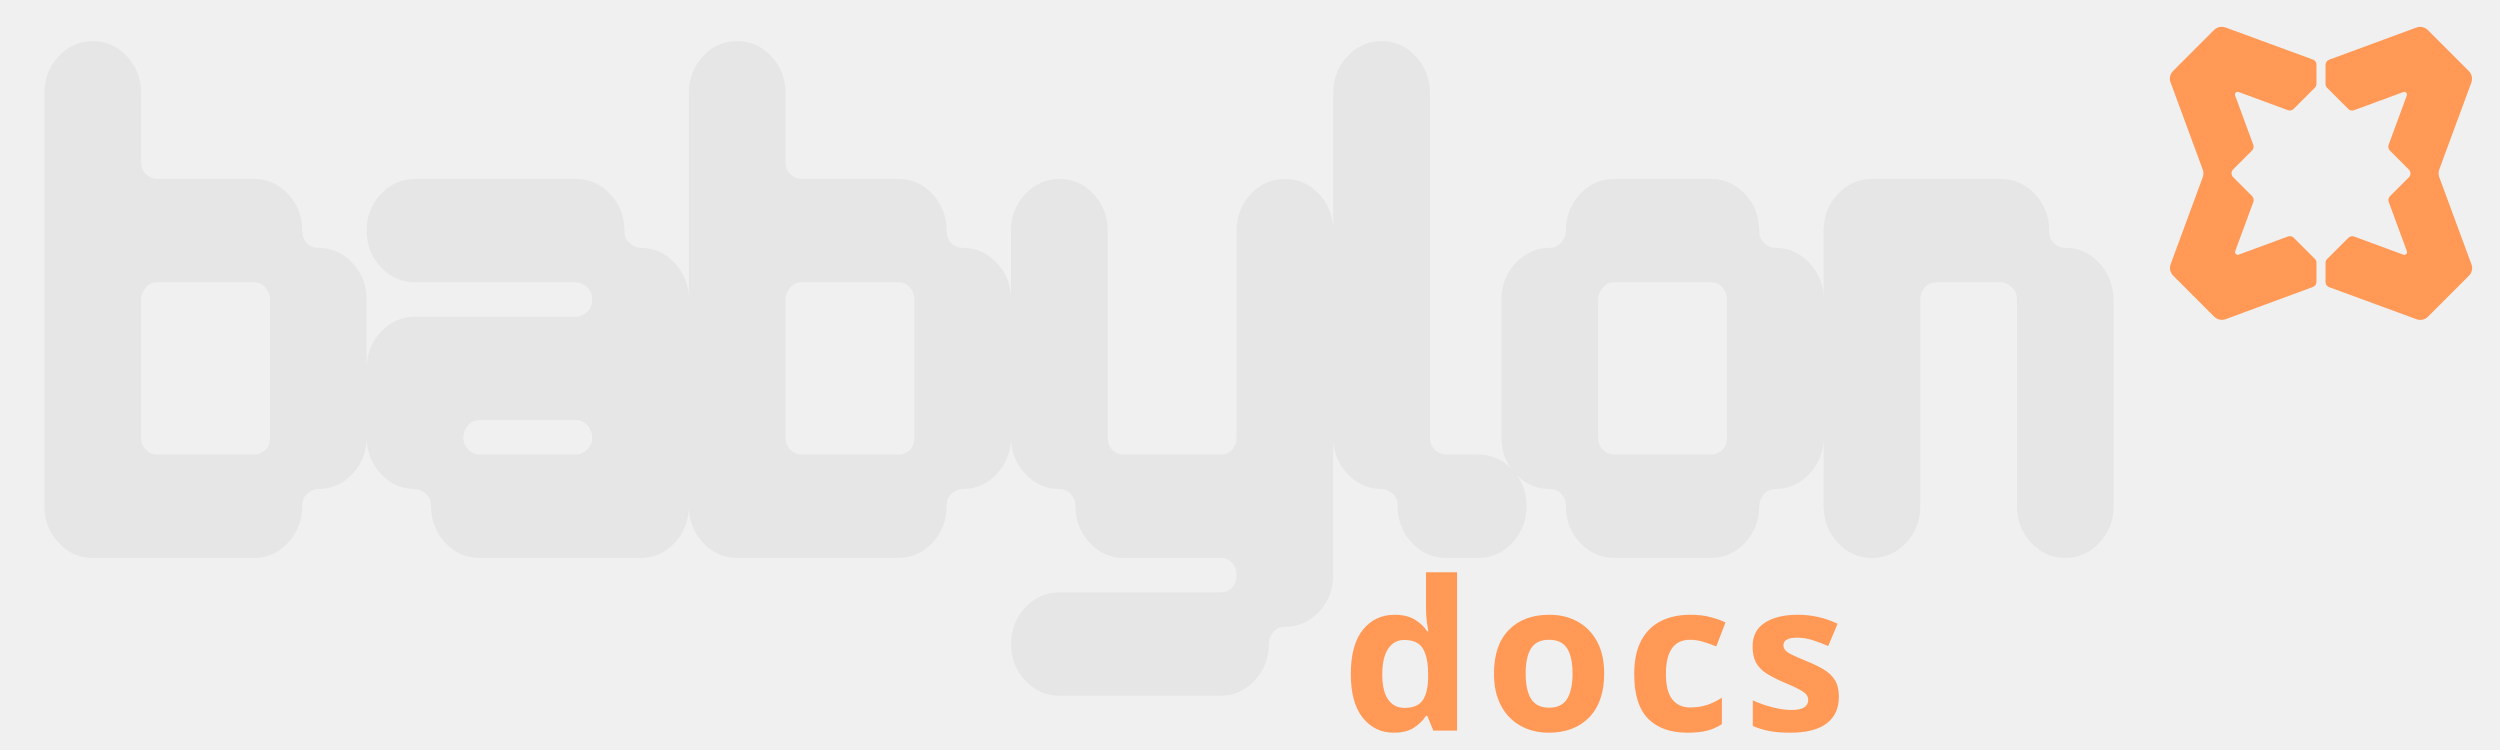
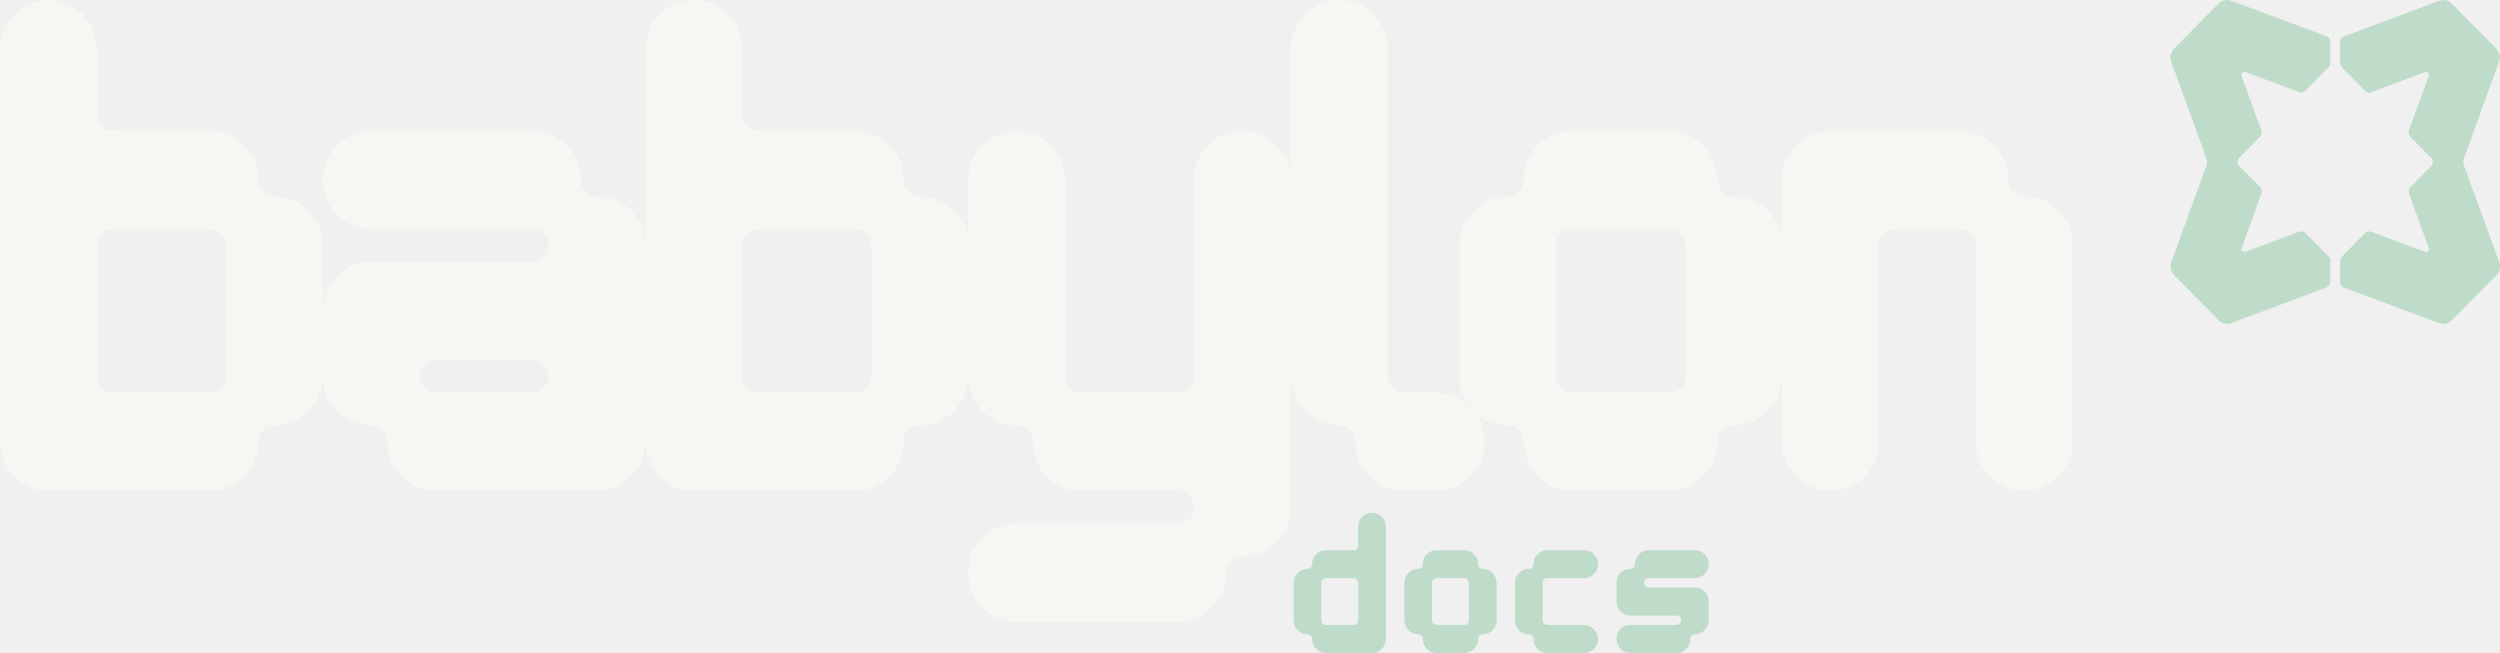
- <svg xmlns="http://www.w3.org/2000/svg" id="Layer_1" viewBox="0 0 800 240" version="1.1">
-   <defs id="defs1">
-     <style id="style1">.cls-1{fill:#ce6533;fill-rule:evenodd;}</style>
-     <clipPath clipPathUnits="userSpaceOnUse" id="clipPath1">
-       <rect style="fill:none;fill-opacity:1" id="rect2" width="134.737" height="117.895" x="671.579" y="182.105" />
-     </clipPath>
-     <clipPath clipPathUnits="userSpaceOnUse" id="clipPath3">
-       <rect style="fill:none;fill-opacity:1" id="rect4" width="633.684" height="204.211" x="25.263" y="17.895" />
+ <svg xmlns="http://www.w3.org/2000/svg" width="134" height="35" viewBox="0 0 134 35" fill="none">
+   <g clip-path="url(#clip0_8_34)">
+     <path fill-rule="evenodd" clip-rule="evenodd" d="M110.932 12.276C110.828 11.973 110.667 11.691 110.448 11.434C110.229 11.177 109.957 10.96 109.635 10.784C109.312 10.61 108.93 10.521 108.492 10.521C108.262 10.521 108.061 10.446 107.887 10.294C107.714 10.142 107.628 9.925 107.628 9.646C107.628 8.92 107.374 8.3 106.866 7.786C106.358 7.273 105.748 7.016 105.032 7.016H98.114C97.398 7.016 96.788 7.271 96.28 7.786C95.772 8.3 95.518 8.92 95.518 9.646H95.52V13.152C95.52 12.428 95.264 11.808 94.758 11.293C94.251 10.779 93.639 10.521 92.925 10.521C92.695 10.521 92.492 10.44 92.318 10.277C92.147 10.112 92.059 9.903 92.059 9.646C92.059 8.92 91.805 8.3 91.299 7.786C90.791 7.273 90.18 7.016 89.466 7.016H84.275C83.561 7.016 82.951 7.271 82.443 7.786C81.935 8.3 81.681 8.92 81.681 9.646C81.681 9.855 81.599 10.055 81.438 10.242C81.277 10.429 81.069 10.521 80.815 10.521C80.101 10.521 79.489 10.779 78.982 11.293C78.474 11.808 78.222 12.428 78.222 13.152V20.167C78.222 20.765 78.394 21.293 78.74 21.748C78.247 21.28 77.659 21.043 76.976 21.043H75.246C75.038 21.043 74.843 20.969 74.658 20.815C74.474 20.663 74.381 20.447 74.381 20.167V2.63C74.381 1.907 74.127 1.286 73.619 0.772C73.113 0.257 72.501 0 71.787 0C71.073 0 70.461 0.257 69.953 0.772C69.446 1.286 69.192 1.907 69.192 2.63V9.646C69.192 8.92 68.938 8.3 68.43 7.786C67.922 7.273 67.312 7.016 66.596 7.016C65.88 7.016 65.27 7.271 64.763 7.786C64.255 8.3 64.003 8.92 64.003 9.646V20.167C64.003 20.425 63.921 20.636 63.76 20.799C63.599 20.962 63.391 21.043 63.137 21.043H57.948C57.694 21.043 57.486 20.962 57.325 20.799C57.164 20.636 57.082 20.425 57.082 20.167V9.646C57.082 8.92 56.828 8.3 56.322 7.786C55.815 7.273 55.203 7.016 54.489 7.016C53.775 7.016 53.163 7.271 52.655 7.786C52.147 8.3 51.893 8.92 51.893 9.646V13.109C51.884 12.404 51.63 11.797 51.134 11.293C50.626 10.779 50.014 10.521 49.3 10.521C49.046 10.521 48.838 10.44 48.677 10.277C48.514 10.112 48.434 9.903 48.434 9.644C48.434 8.92 48.18 8.3 47.672 7.786C47.166 7.273 46.555 7.014 45.84 7.014H40.65C40.443 7.014 40.246 6.94 40.062 6.786C39.877 6.634 39.786 6.418 39.786 6.138V2.63C39.786 1.907 39.532 1.286 39.024 0.772C38.516 0.257 37.906 0 37.19 0C36.474 0 35.864 0.257 35.357 0.772C34.849 1.286 34.597 1.907 34.597 2.63V13.152C34.597 12.428 34.341 11.808 33.835 11.293C33.327 10.779 32.715 10.521 32.001 10.521C31.817 10.521 31.625 10.446 31.43 10.294C31.234 10.142 31.136 9.925 31.136 9.646C31.136 8.92 30.882 8.3 30.374 7.786C29.868 7.273 29.256 7.016 28.54 7.016H19.892C19.178 7.016 18.566 7.271 18.058 7.786C17.55 8.3 17.298 8.92 17.298 9.646C17.298 10.371 17.552 10.99 18.058 11.504C18.566 12.019 19.178 12.276 19.892 12.276H28.54C28.727 12.276 28.916 12.352 29.112 12.504C29.307 12.656 29.406 12.872 29.406 13.152C29.406 13.431 29.307 13.65 29.112 13.802C28.916 13.953 28.727 14.029 28.54 14.029H19.892C19.178 14.029 18.566 14.287 18.058 14.801C17.558 15.308 17.304 15.921 17.298 16.634V13.152C17.298 12.428 17.043 11.808 16.537 11.293C16.029 10.779 15.417 10.521 14.703 10.521C14.449 10.521 14.241 10.44 14.08 10.277C13.919 10.112 13.839 9.903 13.839 9.644C13.839 8.92 13.583 8.3 13.077 7.786C12.57 7.273 11.958 7.014 11.244 7.014H6.055C5.846 7.014 5.651 6.94 5.467 6.786C5.282 6.634 5.189 6.418 5.189 6.138V2.63C5.189 1.907 4.935 1.286 4.427 0.772C3.921 0.257 3.31 0 2.595 0C1.881 0 1.269 0.257 0.762 0.772C0.254 1.286 0 1.907 0 2.63V23.675C0 24.399 0.254 25.019 0.762 25.534C1.268 26.048 1.879 26.305 2.595 26.305H11.244C11.958 26.305 12.57 26.046 13.077 25.534C13.583 25.019 13.839 24.399 13.839 23.675C13.839 23.394 13.93 23.177 14.115 23.025C14.299 22.874 14.495 22.798 14.703 22.798C15.417 22.798 16.029 22.541 16.537 22.026C17.044 21.511 17.298 20.891 17.298 20.167C17.298 20.891 17.552 21.511 18.06 22.026C18.566 22.541 19.178 22.798 19.892 22.798C20.1 22.798 20.296 22.879 20.48 23.044C20.665 23.207 20.758 23.418 20.758 23.675C20.758 24.399 21.012 25.019 21.519 25.534C22.025 26.048 22.637 26.305 23.351 26.305H32.001C32.715 26.305 33.327 26.048 33.835 25.534C34.343 25.019 34.597 24.399 34.597 23.675C34.597 24.399 34.851 25.019 35.357 25.534C35.864 26.048 36.476 26.305 37.19 26.305H45.84C46.555 26.305 47.166 26.046 47.672 25.534C48.18 25.019 48.434 24.399 48.434 23.675C48.434 23.394 48.527 23.177 48.712 23.025C48.896 22.874 49.092 22.798 49.3 22.798C50.014 22.798 50.626 22.541 51.134 22.026C51.632 21.519 51.886 20.91 51.893 20.197C51.901 20.91 52.154 21.519 52.655 22.026C53.161 22.541 53.773 22.798 54.489 22.798C54.743 22.798 54.949 22.885 55.112 23.061C55.272 23.236 55.353 23.442 55.353 23.675C55.353 24.399 55.607 25.019 56.114 25.534C56.622 26.048 57.232 26.305 57.948 26.305H63.137C63.391 26.305 63.599 26.387 63.76 26.55C63.921 26.715 64.003 26.924 64.003 27.181C64.003 27.438 63.921 27.649 63.76 27.812C63.599 27.977 63.391 28.058 63.137 28.058H54.489C53.773 28.058 53.161 28.316 52.655 28.83C52.147 29.343 51.893 29.965 51.893 30.689C51.893 31.413 52.147 32.035 52.655 32.547C53.161 33.062 53.773 33.319 54.489 33.319H63.137C63.851 33.319 64.463 33.062 64.971 32.547C65.479 32.033 65.732 31.413 65.732 30.689C65.732 30.456 65.813 30.25 65.974 30.076C66.134 29.9 66.343 29.811 66.596 29.811C67.311 29.811 67.922 29.554 68.43 29.041C68.938 28.527 69.192 27.907 69.192 27.181V20.167C69.192 20.891 69.446 21.511 69.953 22.026C70.459 22.541 71.071 22.798 71.787 22.798C71.993 22.798 72.189 22.874 72.375 23.025C72.558 23.177 72.651 23.394 72.651 23.675C72.651 24.399 72.905 25.019 73.413 25.534C73.919 26.048 74.531 26.305 75.246 26.305H76.976C77.69 26.305 78.302 26.046 78.808 25.534C79.316 25.019 79.57 24.399 79.57 23.675C79.57 23.075 79.396 22.548 79.049 22.093C79.542 22.563 80.132 22.798 80.815 22.798C81.069 22.798 81.277 22.879 81.438 23.044C81.599 23.207 81.681 23.418 81.681 23.675C81.681 24.399 81.935 25.019 82.443 25.534C82.949 26.048 83.561 26.305 84.275 26.305H89.466C90.18 26.305 90.791 26.046 91.299 25.534C91.805 25.019 92.059 24.399 92.059 23.675C92.059 23.488 92.134 23.294 92.285 23.096C92.433 22.898 92.647 22.798 92.925 22.798C93.639 22.798 94.251 22.541 94.758 22.026C95.266 21.511 95.52 20.891 95.52 20.167V23.675C95.52 24.399 95.772 25.019 96.28 25.534C96.788 26.048 97.4 26.305 98.114 26.305C98.828 26.305 99.44 26.046 99.948 25.534C100.455 25.019 100.709 24.399 100.709 23.675V13.152C100.709 12.919 100.79 12.713 100.95 12.539C101.113 12.363 101.319 12.276 101.573 12.276H105.032C105.241 12.276 105.436 12.358 105.62 12.521C105.805 12.685 105.898 12.895 105.898 13.152V23.675C105.898 24.399 106.152 25.019 106.66 25.534C107.166 26.048 107.778 26.305 108.492 26.305C109.206 26.305 109.82 26.046 110.325 25.534C110.833 25.019 111.087 24.399 111.087 23.675V13.152C111.087 12.872 111.036 12.58 110.932 12.276ZM12.108 20.167C12.108 20.471 12.016 20.693 11.832 20.834C11.647 20.974 11.452 21.043 11.244 21.043H6.055C5.823 21.043 5.622 20.962 5.448 20.799C5.277 20.636 5.189 20.425 5.189 20.167V13.152C5.189 12.943 5.269 12.743 5.432 12.556C5.593 12.369 5.801 12.276 6.055 12.276H11.244C11.498 12.276 11.704 12.363 11.867 12.539C12.027 12.713 12.108 12.919 12.108 13.152V20.167ZM29.13 20.799C28.944 20.962 28.748 21.043 28.54 21.043H23.351C23.145 21.043 22.948 20.962 22.763 20.799C22.579 20.636 22.487 20.425 22.487 20.167C22.487 19.956 22.568 19.758 22.729 19.571C22.891 19.384 23.097 19.29 23.351 19.29H28.54C28.794 19.29 29.002 19.384 29.163 19.571C29.326 19.758 29.406 19.956 29.406 20.167C29.406 20.425 29.313 20.636 29.13 20.799ZM46.704 20.167C46.704 20.471 46.611 20.693 46.429 20.834C46.242 20.974 46.047 21.043 45.84 21.043H40.651C40.419 21.043 40.219 20.962 40.045 20.799C39.872 20.636 39.786 20.425 39.786 20.167V13.152C39.786 12.943 39.866 12.743 40.027 12.556C40.189 12.369 40.396 12.276 40.65 12.276H45.84C46.093 12.276 46.301 12.363 46.463 12.539C46.624 12.713 46.704 12.919 46.704 13.152V20.167ZM90.329 20.167C90.329 20.471 90.236 20.693 90.054 20.834C89.867 20.974 89.672 21.043 89.466 21.043H84.276C84.044 21.043 83.844 20.962 83.67 20.799C83.497 20.636 83.411 20.425 83.411 20.167V13.152C83.411 12.943 83.491 12.745 83.654 12.556C83.814 12.369 84.021 12.276 84.275 12.276H89.466C89.718 12.276 89.926 12.363 90.088 12.539C90.249 12.713 90.329 12.919 90.329 13.152V20.167Z" fill="#F5F7F2" />
+     <path d="M69.34 31.242C69.34 31.035 69.413 30.857 69.557 30.711C69.701 30.565 69.877 30.491 70.081 30.491C70.154 30.491 70.213 30.467 70.258 30.421C70.304 30.374 70.328 30.313 70.328 30.241C70.328 30.034 70.401 29.858 70.545 29.71C70.689 29.563 70.865 29.489 71.069 29.489H72.552C72.625 29.489 72.684 29.465 72.73 29.419C72.775 29.373 72.799 29.312 72.799 29.239V28.238C72.799 28.031 72.872 27.853 73.016 27.707C73.16 27.561 73.336 27.486 73.54 27.486C73.745 27.486 73.92 27.561 74.065 27.707C74.209 27.853 74.282 28.031 74.282 28.238V34.25C74.282 34.458 74.209 34.635 74.065 34.782C73.92 34.928 73.745 35.002 73.54 35.002H71.069C70.865 35.002 70.689 34.928 70.545 34.782C70.401 34.635 70.328 34.458 70.328 34.25C70.328 34.171 70.302 34.108 70.249 34.065C70.196 34.023 70.14 34 70.081 34C69.877 34 69.701 33.926 69.557 33.78C69.413 33.634 69.34 33.456 69.34 33.249V31.244V31.242ZM72.552 33.497C72.618 33.497 72.677 33.473 72.726 33.427C72.775 33.38 72.801 33.319 72.801 33.247V31.242C72.801 31.181 72.777 31.126 72.731 31.072C72.686 31.018 72.625 30.992 72.554 30.992H71.071C70.998 30.992 70.94 31.017 70.894 31.068C70.848 31.118 70.825 31.177 70.825 31.244V33.249C70.825 33.336 70.85 33.399 70.903 33.44C70.956 33.48 71.013 33.501 71.071 33.501H72.554L72.552 33.497Z" fill="#BEDCC9" />
+     <path d="M75.272 31.242C75.272 31.035 75.345 30.857 75.489 30.711C75.634 30.565 75.809 30.491 76.013 30.491C76.087 30.491 76.145 30.465 76.191 30.411C76.236 30.358 76.26 30.3 76.26 30.241C76.26 30.034 76.333 29.858 76.477 29.71C76.622 29.563 76.797 29.489 77.002 29.489H78.485C78.689 29.489 78.863 29.563 79.009 29.71C79.153 29.856 79.226 30.034 79.226 30.241C79.226 30.315 79.252 30.374 79.301 30.421C79.35 30.467 79.409 30.491 79.475 30.491C79.679 30.491 79.855 30.565 79.999 30.711C80.143 30.857 80.216 31.035 80.216 31.242V33.247C80.216 33.454 80.143 33.632 79.999 33.778C79.855 33.925 79.679 33.999 79.475 33.999C79.396 33.999 79.334 34.026 79.292 34.084C79.248 34.141 79.228 34.195 79.228 34.248C79.228 34.456 79.155 34.633 79.011 34.78C78.866 34.926 78.691 35 78.487 35H77.004C76.799 35 76.624 34.926 76.479 34.78C76.335 34.633 76.262 34.456 76.262 34.248C76.262 34.174 76.238 34.115 76.192 34.069C76.147 34.023 76.087 33.999 76.015 33.999C75.811 33.999 75.635 33.925 75.491 33.778C75.347 33.632 75.274 33.454 75.274 33.247V31.242H75.272ZM78.485 33.497C78.543 33.497 78.6 33.477 78.653 33.436C78.706 33.395 78.731 33.332 78.731 33.245V31.241C78.731 31.174 78.707 31.115 78.662 31.065C78.616 31.015 78.556 30.989 78.485 30.989H77.002C76.929 30.989 76.87 31.015 76.825 31.068C76.779 31.122 76.755 31.179 76.755 31.239V33.243C76.755 33.317 76.781 33.377 76.83 33.423C76.879 33.469 76.938 33.493 77.004 33.493H78.487L78.485 33.497Z" fill="#BEDCC9" />
+     <path d="M81.204 31.242C81.204 31.035 81.277 30.857 81.422 30.711C81.566 30.565 81.741 30.491 81.946 30.491C82.019 30.491 82.077 30.467 82.123 30.421C82.169 30.374 82.192 30.313 82.192 30.241C82.192 30.034 82.266 29.858 82.41 29.71C82.554 29.563 82.729 29.489 82.934 29.489H84.912C85.117 29.489 85.292 29.563 85.436 29.71C85.581 29.856 85.654 30.034 85.654 30.241C85.654 30.448 85.581 30.626 85.436 30.772C85.292 30.918 85.117 30.992 84.912 30.992H82.934C82.861 30.992 82.802 31.017 82.757 31.068C82.711 31.118 82.687 31.177 82.687 31.244V33.249C82.687 33.328 82.715 33.391 82.771 33.434C82.828 33.478 82.881 33.499 82.934 33.499H84.912C85.117 33.499 85.292 33.573 85.436 33.719C85.581 33.865 85.654 34.043 85.654 34.25C85.654 34.458 85.581 34.635 85.436 34.782C85.292 34.928 85.117 35.002 84.912 35.002H82.934C82.729 35.002 82.554 34.928 82.41 34.782C82.266 34.635 82.192 34.458 82.192 34.25C82.192 34.171 82.167 34.108 82.114 34.065C82.061 34.023 82.004 34 81.946 34C81.741 34 81.566 33.926 81.422 33.78C81.277 33.634 81.204 33.456 81.204 33.249V31.244V31.242Z" fill="#BEDCC9" />
+     <path d="M89.856 33.497C89.929 33.497 89.988 33.473 90.034 33.427C90.079 33.38 90.103 33.319 90.103 33.247C90.103 33.18 90.079 33.121 90.034 33.071C89.988 33.021 89.927 32.995 89.856 32.995H87.385C87.18 32.995 87.005 32.921 86.861 32.775C86.717 32.629 86.644 32.451 86.644 32.244V31.242C86.644 31.035 86.717 30.857 86.861 30.711C87.005 30.565 87.18 30.491 87.385 30.491C87.458 30.491 87.517 30.467 87.562 30.415C87.608 30.365 87.632 30.306 87.632 30.239C87.632 30.032 87.705 29.856 87.849 29.708C87.993 29.562 88.169 29.488 88.373 29.488H90.844C91.049 29.488 91.224 29.562 91.369 29.708C91.513 29.854 91.586 30.032 91.586 30.239C91.586 30.446 91.513 30.624 91.369 30.77C91.224 30.916 91.049 30.991 90.844 30.991H88.373C88.3 30.991 88.242 31.015 88.196 31.061C88.15 31.107 88.127 31.168 88.127 31.241C88.127 31.313 88.15 31.374 88.196 31.42C88.242 31.466 88.302 31.49 88.373 31.49H90.844C91.049 31.49 91.224 31.564 91.369 31.711C91.513 31.857 91.586 32.035 91.586 32.242V33.243C91.586 33.451 91.513 33.628 91.369 33.775C91.224 33.921 91.049 33.995 90.844 33.995C90.771 33.995 90.713 34.019 90.667 34.071C90.622 34.121 90.598 34.18 90.598 34.247C90.598 34.454 90.525 34.632 90.38 34.778C90.236 34.924 90.061 34.998 89.856 34.998H87.385C87.18 34.998 87.005 34.924 86.861 34.778C86.717 34.632 86.644 34.454 86.644 34.247C86.644 34.039 86.717 33.862 86.861 33.715C87.005 33.569 87.18 33.495 87.385 33.495H89.856V33.497Z" fill="#BEDCC9" />
+     <path fill-rule="evenodd" clip-rule="evenodd" d="M116.373 3.297C116.287 3.06 116.344 2.795 116.521 2.616L118.915 0.189C119.091 0.011 119.354 -0.048 119.587 0.039L124.694 1.94C124.82 1.986 124.902 2.108 124.902 2.243V3.376C124.902 3.461 124.87 3.545 124.809 3.604L123.567 4.863C123.48 4.952 123.348 4.981 123.231 4.937L121.86 4.424L120.353 3.861C120.225 3.813 120.101 3.939 120.148 4.069L121.209 6.986C121.253 7.104 121.224 7.238 121.136 7.327L120.031 8.446C119.907 8.572 119.907 8.778 120.031 8.904L121.142 10.029C121.229 10.118 121.259 10.251 121.215 10.37L120.154 13.287C120.106 13.416 120.23 13.542 120.358 13.494L123.237 12.419C123.354 12.374 123.485 12.404 123.573 12.493L124.809 13.746C124.87 13.807 124.902 13.889 124.902 13.974V15.107C124.902 15.242 124.82 15.362 124.694 15.41L119.595 17.317C119.361 17.404 119.1 17.346 118.923 17.167L116.528 14.74C116.353 14.562 116.294 14.296 116.38 14.059L118.256 8.907C118.309 8.763 118.309 8.604 118.256 8.459L116.375 3.291L116.373 3.297Z" fill="#BEDCC9" />
+     <path fill-rule="evenodd" clip-rule="evenodd" d="M133.96 14.064C134.046 14.301 133.989 14.566 133.812 14.746L131.417 17.172C131.242 17.35 130.979 17.409 130.745 17.322L125.638 15.421C125.512 15.375 125.43 15.253 125.43 15.118V13.985C125.43 13.9 125.463 13.816 125.523 13.757L126.765 12.498C126.853 12.41 126.984 12.38 127.101 12.424L128.473 12.937L129.98 13.5C130.108 13.548 130.232 13.422 130.184 13.293L129.123 10.375C129.079 10.257 129.109 10.123 129.196 10.035L130.301 8.915C130.426 8.789 130.426 8.583 130.301 8.458L129.191 7.332C129.103 7.243 129.074 7.11 129.118 6.991L130.179 4.074C130.226 3.945 130.102 3.819 129.974 3.867L127.096 4.942C126.979 4.987 126.848 4.957 126.76 4.868L125.523 3.615C125.463 3.554 125.43 3.473 125.43 3.387V2.255C125.43 2.119 125.514 1.999 125.638 1.951L130.742 0.041C130.975 -0.046 131.236 0.011 131.414 0.191L133.808 2.617C133.983 2.795 134.042 3.062 133.956 3.299L132.08 8.45C132.027 8.595 132.027 8.754 132.08 8.898L133.962 14.066L133.96 14.064Z" fill="#BEDCC9" />
+   </g>
+   <defs>
+     <clipPath id="clip0_8_34">
+       <rect width="134" height="35" fill="white" />
    </clipPath>
  </defs>
-   <path class="cls-1" d="m 648.951,94.215 c -0.57,-1.64 -1.45,-3.16 -2.65,-4.55 -1.2,-1.39 -2.69,-2.56 -4.45,-3.51 -1.77,-0.94 -3.86,-1.42 -6.26,-1.42 -1.26,0 -2.36,-0.41 -3.31,-1.23 -0.95,-0.82 -1.42,-1.99 -1.42,-3.5 0,-3.92 -1.39,-7.27 -4.17,-10.05 -2.78,-2.77 -6.12,-4.16 -10.04,-4.16 h -37.88 c -3.92,0 -7.26,1.38 -10.04,4.16 -2.78,2.78 -4.17,6.13 -4.17,10.05 h 0.01 v 18.94 c 0,-3.91 -1.4,-7.26 -4.17,-10.04 -2.78,-2.78 -6.13,-4.17 -10.04,-4.17 -1.26,0 -2.37,-0.44 -3.32,-1.32 -0.94,-0.89 -1.42,-2.02 -1.42,-3.41 0,-3.92 -1.39,-7.27 -4.16,-10.05 -2.78,-2.77 -6.13,-4.16 -10.04,-4.16 h -28.42 c -3.91,0 -7.25,1.38 -10.03,4.16 -2.78,2.78 -4.17,6.13 -4.17,10.05 0,1.13 -0.45,2.21 -1.33,3.22 -0.88,1.01 -2.02,1.51 -3.41,1.51 -3.91,0 -7.26,1.39 -10.04,4.17 -2.78,2.78 -4.16,6.13 -4.16,10.04 v 37.9 c 0,3.23 0.94,6.08 2.84,8.54 -2.7,-2.53 -5.92,-3.81 -9.66,-3.81 h -9.47 c -1.14,0 -2.21,-0.4 -3.22,-1.23 -1.01,-0.82 -1.52,-1.99 -1.52,-3.5 V 42.105 c 0,-3.91 -1.39,-7.26 -4.17,-10.04 -2.77,-2.78 -6.12,-4.17 -10.03,-4.17 -3.91,0 -7.26,1.39 -10.04,4.17 -2.78,2.78 -4.17,6.13 -4.17,10.04 v 37.9 c 0,-3.92 -1.39,-7.27 -4.17,-10.05 -2.78,-2.77 -6.12,-4.16 -10.04,-4.16 -3.92,0 -7.26,1.38 -10.04,4.16 -2.78,2.78 -4.16,6.13 -4.16,10.05 v 56.84 c 0,1.39 -0.45,2.53 -1.33,3.41 -0.88,0.88 -2.02,1.32 -3.41,1.32 h -28.41 c -1.39,0 -2.53,-0.44 -3.41,-1.32 -0.88,-0.88 -1.33,-2.02 -1.33,-3.41 V 80.005 c 0,-3.92 -1.39,-7.27 -4.16,-10.05 -2.78,-2.77 -6.13,-4.16 -10.04,-4.16 -3.91,0 -7.26,1.38 -10.04,4.16 -2.78,2.78 -4.17,6.13 -4.17,10.05 v 18.71 c -0.05,-3.81 -1.44,-7.09 -4.16,-9.81 -2.78,-2.78 -6.13,-4.17 -10.04,-4.17 -1.39,0 -2.53,-0.44 -3.41,-1.32 -0.89,-0.89 -1.33,-2.02 -1.33,-3.42 0,-3.91 -1.39,-7.26 -4.17,-10.04 -2.77,-2.77 -6.12,-4.17 -10.03,-4.17 h -28.42 c -1.13,0 -2.21,-0.4 -3.22,-1.23 -1.01,-0.82 -1.51,-1.99 -1.51,-3.5 v -18.95 c 0,-3.91 -1.39,-7.26 -4.17,-10.04 -2.78,-2.78 -6.12,-4.17 -10.04,-4.17 -3.92,0 -7.26,1.39 -10.04,4.17 -2.78,2.78 -4.16,6.13 -4.16,10.04 v 56.84 c 0,-3.91 -1.4,-7.26 -4.17,-10.04 -2.78,-2.78 -6.13,-4.17 -10.04,-4.17 -1.01,0 -2.06,-0.41 -3.13,-1.23 -1.07,-0.82 -1.61,-1.99 -1.61,-3.5 0,-3.92 -1.39,-7.27 -4.17,-10.05 -2.77,-2.77 -6.12,-4.16 -10.04,-4.16 h -47.35 c -3.91,0 -7.26,1.38 -10.04,4.16 -2.78,2.78 -4.16,6.13 -4.16,10.05 0,3.92 1.39,7.26 4.16,10.04 2.78,2.78 6.13,4.17 10.04,4.17 h 47.35 c 1.02,0 2.06,0.41 3.13,1.23 1.07,0.82 1.61,1.99 1.61,3.5 0,1.51 -0.54,2.69 -1.61,3.51 -1.07,0.82 -2.11,1.23 -3.13,1.23 h -47.35 c -3.91,0 -7.26,1.39 -10.04,4.17 -2.74,2.74 -4.13,6.05 -4.16,9.9 V 98.945 c 0,-3.91 -1.4,-7.26 -4.17,-10.04 -2.78,-2.78 -6.13,-4.17 -10.04,-4.17 -1.39,0 -2.53,-0.44 -3.41,-1.32 -0.88,-0.89 -1.32,-2.02 -1.32,-3.42 0,-3.91 -1.4,-7.26 -4.17,-10.04 -2.78,-2.77 -6.13,-4.17 -10.04,-4.17 H 74.741 c -1.14,0 -2.21,-0.4 -3.22,-1.23 -1.01,-0.82 -1.52,-1.99 -1.52,-3.5 v -18.95 c 0,-3.91 -1.39,-7.26 -4.17,-10.04 -2.77,-2.78 -6.12,-4.17 -10.03,-4.17 -3.91,0 -7.26,1.39 -10.04,4.17 -2.78,2.78 -4.17,6.13 -4.17,10.04 V 155.795 c 0,3.91 1.39,7.26 4.17,10.04 2.77,2.78 6.12,4.17 10.04,4.17 h 47.35 c 3.91,0 7.26,-1.4 10.04,-4.17 2.77,-2.78 4.17,-6.13 4.17,-10.04 0,-1.52 0.5,-2.69 1.51,-3.51 1.01,-0.82 2.08,-1.23 3.22,-1.23 3.91,0 7.26,-1.39 10.04,-4.17 2.78,-2.78 4.17,-6.13 4.17,-10.04 0,3.91 1.39,7.26 4.17,10.04 2.77,2.78 6.12,4.17 10.03,4.17 1.14,0 2.21,0.44 3.22,1.33 1.01,0.88 1.52,2.02 1.52,3.41 0,3.91 1.39,7.26 4.17,10.04 2.77,2.78 6.12,4.17 10.03,4.17 h 47.36 c 3.91,0 7.26,-1.39 10.04,-4.17 2.78,-2.78 4.17,-6.13 4.17,-10.04 0,3.91 1.39,7.26 4.16,10.04 2.78,2.78 6.13,4.17 10.04,4.17 h 47.36 c 3.91,0 7.26,-1.4 10.03,-4.17 2.78,-2.78 4.17,-6.13 4.17,-10.04 0,-1.52 0.51,-2.69 1.52,-3.51 1.01,-0.82 2.08,-1.23 3.22,-1.23 3.91,0 7.26,-1.39 10.04,-4.17 2.73,-2.74 4.12,-6.03 4.16,-9.88 0.04,3.85 1.43,7.14 4.17,9.88 2.77,2.78 6.12,4.17 10.04,4.17 1.39,0 2.52,0.47 3.41,1.42 0.88,0.95 1.32,2.06 1.32,3.32 0,3.91 1.39,7.26 4.17,10.04 2.78,2.78 6.12,4.17 10.04,4.17 h 28.41 c 1.39,0 2.53,0.44 3.41,1.32 0.88,0.89 1.33,2.02 1.33,3.41 0,1.39 -0.45,2.53 -1.33,3.41 -0.88,0.89 -2.02,1.33 -3.41,1.33 h -47.35 c -3.92,0 -7.27,1.39 -10.04,4.17 -2.78,2.77 -4.17,6.13 -4.17,10.04 0,3.91 1.39,7.27 4.17,10.04 2.77,2.78 6.12,4.17 10.04,4.17 h 47.35 c 3.91,0 7.26,-1.39 10.04,-4.17 2.78,-2.78 4.17,-6.13 4.17,-10.04 0,-1.26 0.44,-2.37 1.32,-3.31 0.88,-0.95 2.02,-1.43 3.41,-1.43 3.91,0 7.26,-1.39 10.04,-4.16 2.78,-2.78 4.17,-6.13 4.17,-10.05 v -37.89 c 0,3.91 1.39,7.26 4.17,10.04 2.77,2.78 6.12,4.17 10.04,4.17 1.13,0 2.2,0.41 3.22,1.23 1,0.82 1.51,1.99 1.51,3.51 0,3.91 1.39,7.26 4.17,10.04 2.77,2.78 6.12,4.17 10.04,4.17 h 9.47 c 3.91,0 7.26,-1.4 10.03,-4.17 2.78,-2.78 4.17,-6.13 4.17,-10.04 0,-3.24 -0.95,-6.09 -2.85,-8.55 2.7,2.54 5.93,3.81 9.67,3.81 1.39,0 2.53,0.44 3.41,1.33 0.88,0.88 1.33,2.02 1.33,3.41 0,3.91 1.39,7.26 4.17,10.04 2.77,2.78 6.12,4.17 10.03,4.17 h 28.42 c 3.91,0 7.26,-1.4 10.04,-4.17 2.77,-2.78 4.16,-6.13 4.16,-10.04 0,-1.01 0.41,-2.06 1.24,-3.13 0.81,-1.07 1.98,-1.61 3.5,-1.61 3.91,0 7.26,-1.39 10.04,-4.17 2.78,-2.78 4.17,-6.13 4.17,-10.04 v 18.95 c 0,3.91 1.38,7.26 4.16,10.04 2.78,2.78 6.13,4.17 10.04,4.17 3.91,0 7.26,-1.4 10.04,-4.17 2.78,-2.78 4.17,-6.13 4.17,-10.04 V 98.945 c 0,-1.26 0.44,-2.37 1.32,-3.31 0.89,-0.95 2.02,-1.42 3.41,-1.42 h 18.94 c 1.14,0 2.21,0.44 3.22,1.32 1.01,0.89 1.52,2.02 1.52,3.41 v 56.85 c 0,3.91 1.39,7.26 4.17,10.04 2.77,2.78 6.12,4.17 10.03,4.17 3.91,0 7.27,-1.4 10.04,-4.17 2.78,-2.78 4.17,-6.13 4.17,-10.04 V 98.945 c 0,-1.51 -0.28,-3.09 -0.85,-4.73 z m -541.07,42.63 c 0,1.64 -0.5,2.84 -1.51,3.6 -1.01,0.76 -2.08,1.13 -3.22,1.13 H 74.741 c -1.27,0 -2.37,-0.44 -3.32,-1.32 -0.94,-0.88 -1.42,-2.02 -1.42,-3.41 V 98.945 c 0,-1.13 0.44,-2.21 1.33,-3.22 0.88,-1.01 2.02,-1.51 3.41,-1.51 h 28.41 c 1.39,0 2.52,0.47 3.41,1.42 0.88,0.94 1.32,2.05 1.32,3.31 z m 93.2,3.41 c -1.02,0.88 -2.09,1.32 -3.23,1.32 h -28.41 c -1.13,0 -2.21,-0.44 -3.22,-1.32 -1.01,-0.88 -1.51,-2.02 -1.51,-3.41 0,-1.14 0.44,-2.21 1.32,-3.22 0.89,-1.01 2.02,-1.52 3.41,-1.52 h 28.41 c 1.39,0 2.53,0.51 3.41,1.52 0.89,1.01 1.33,2.08 1.33,3.22 0,1.39 -0.51,2.53 -1.51,3.41 z m 96.22,-3.41 c 0,1.64 -0.51,2.84 -1.51,3.6 -1.02,0.76 -2.09,1.13 -3.22,1.13 h -28.41 c -1.27,0 -2.37,-0.44 -3.32,-1.32 -0.95,-0.88 -1.42,-2.02 -1.42,-3.41 V 98.945 c 0,-1.13 0.44,-2.21 1.32,-3.22 0.89,-1.01 2.02,-1.51 3.41,-1.51 h 28.42 c 1.38,0 2.52,0.47 3.41,1.42 0.88,0.94 1.32,2.05 1.32,3.31 z m 238.85,0 c 0,1.64 -0.51,2.84 -1.51,3.6 -1.02,0.76 -2.09,1.13 -3.22,1.13 h -28.41 c -1.27,0 -2.37,-0.44 -3.32,-1.32 -0.95,-0.88 -1.42,-2.02 -1.42,-3.41 V 98.945 c 0,-1.13 0.44,-2.2 1.33,-3.22 0.88,-1.01 2.01,-1.51 3.4,-1.51 h 28.42 c 1.38,0 2.52,0.47 3.41,1.42 0.88,0.94 1.32,2.05 1.32,3.31 z m 142.59,-91.14 c -0.47,-1.28 -0.16,-2.71 0.81,-3.68 l 13.11,-13.11 c 0.96,-0.96 2.4,-1.28 3.68,-0.81 l 27.96,10.27 c 0.69,0.25 1.14,0.91 1.14,1.64 v 6.12 c 0,0.46 -0.18,0.91 -0.51,1.23 l -6.8,6.8 c -0.48,0.48 -1.2,0.64 -1.84,0.4 l -7.51,-2.77 -8.25,-3.04 c -0.7,-0.26 -1.38,0.42 -1.12,1.12 l 5.81,15.76 c 0.24,0.64 0.08,1.36 -0.4,1.84 l -6.05,6.05 c -0.68,0.68 -0.68,1.79 0,2.47 l 6.08,6.08 c 0.48,0.48 0.64,1.2 0.4,1.84 l -5.81,15.76 c -0.26,0.7 0.42,1.38 1.12,1.12 l 15.76,-5.81 c 0.64,-0.24 1.36,-0.08 1.84,0.4 l 6.77,6.77 c 0.33,0.33 0.51,0.77 0.51,1.23 v 6.12 c 0,0.73 -0.45,1.38 -1.14,1.64 l -27.92,10.3 c -1.28,0.47 -2.71,0.16 -3.68,-0.81 l -13.11,-13.11 c -0.96,-0.96 -1.28,-2.4 -0.81,-3.68 l 10.27,-27.83 c 0.29,-0.78 0.29,-1.64 0,-2.42 l -10.3,-27.92 z m 96.3,58.16 c 0.47,1.28 0.16,2.71 -0.81,3.68 l -13.11,13.11 c -0.96,0.96 -2.4,1.28 -3.68,0.81 l -27.96,-10.27 c -0.69,-0.25 -1.14,-0.91 -1.14,-1.64 v -6.12 c 0,-0.46 0.18,-0.91 0.51,-1.23 l 6.8,-6.8 c 0.48,-0.48 1.2,-0.64 1.84,-0.4 l 7.51,2.77 8.25,3.04 c 0.7,0.26 1.38,-0.42 1.12,-1.12 l -5.81,-15.76 c -0.24,-0.64 -0.08,-1.36 0.4,-1.84 l 6.05,-6.05 c 0.68,-0.68 0.68,-1.79 0,-2.47 l -6.08,-6.08 c -0.48,-0.48 -0.64,-1.2 -0.4,-1.84 l 5.81,-15.76 c 0.26,-0.7 -0.42,-1.38 -1.12,-1.12 l -15.76,5.81 c -0.64,0.24 -1.36,0.08 -1.84,-0.4 l -6.77,-6.77 c -0.33,-0.33 -0.51,-0.77 -0.51,-1.23 v -6.12 c 0,-0.73 0.46,-1.38 1.14,-1.64 l 27.92,-10.3 c 1.28,-0.47 2.71,-0.16 3.68,0.81 l 13.11,13.11 c 0.96,0.96 1.28,2.4 0.81,3.68 l -10.27,27.83 c -0.29,0.78 -0.29,1.64 0,2.42 l 10.3,27.92 v 0 z" id="path1" style="fill:#e6e6e6" clip-path="url(#clipPath3)" transform="matrix(1.088663,0,0,1.163739,-31.05602,-19.30367)" />
-   <path class="cls-1" d="m 661.623,259.113 c -0.57,-1.64 -1.45,-3.16 -2.65,-4.55 -1.2,-1.39 -2.69,-2.56 -4.45,-3.51 -1.77,-0.94 -3.86,-1.42 -6.26,-1.42 -1.26,0 -2.36,-0.41 -3.31,-1.23 -0.95,-0.82 -1.42,-1.99 -1.42,-3.5 0,-3.92 -1.39,-7.27 -4.17,-10.05 -2.78,-2.77 -6.12,-4.16 -10.04,-4.16 h -37.88 c -3.92,0 -7.26,1.38 -10.04,4.16 -2.78,2.78 -4.17,6.13 -4.17,10.05 h 0.01 v 18.94 c 0,-3.91 -1.4,-7.26 -4.17,-10.04 -2.78,-2.78 -6.13,-4.17 -10.04,-4.17 -1.26,0 -2.37,-0.44 -3.32,-1.32 -0.94,-0.89 -1.42,-2.02 -1.42,-3.41 0,-3.92 -1.39,-7.27 -4.16,-10.05 -2.78,-2.77 -6.13,-4.16 -10.04,-4.16 h -28.42 c -3.91,0 -7.25,1.38 -10.03,4.16 -2.78,2.78 -4.17,6.13 -4.17,10.05 0,1.13 -0.45,2.21 -1.33,3.22 -0.88,1.01 -2.02,1.51 -3.41,1.51 -3.91,0 -7.26,1.39 -10.04,4.17 -2.78,2.78 -4.16,6.13 -4.16,10.04 v 37.9 c 0,3.23 0.94,6.08 2.84,8.54 -2.7,-2.53 -5.92,-3.81 -9.66,-3.81 h -9.47 c -1.14,0 -2.21,-0.4 -3.22,-1.23 -1.01,-0.82 -1.52,-1.99 -1.52,-3.5 v -94.74 c 0,-3.91 -1.39,-7.26 -4.17,-10.04 -2.77,-2.78 -6.12,-4.17 -10.03,-4.17 -3.91,0 -7.26,1.39 -10.04,4.17 -2.78,2.78 -4.17,6.13 -4.17,10.04 v 37.9 c 0,-3.92 -1.39,-7.27 -4.17,-10.05 -2.78,-2.77 -6.12,-4.16 -10.04,-4.16 -3.92,0 -7.26,1.38 -10.04,4.16 -2.78,2.78 -4.16,6.13 -4.16,10.05 v 56.84 c 0,1.39 -0.45,2.53 -1.33,3.41 -0.88,0.88 -2.02,1.32 -3.41,1.32 h -28.41 c -1.39,0 -2.53,-0.44 -3.41,-1.32 -0.88,-0.88 -1.33,-2.02 -1.33,-3.41 v -56.84 c 0,-3.92 -1.39,-7.27 -4.16,-10.05 -2.78,-2.77 -6.13,-4.16 -10.04,-4.16 -3.91,0 -7.26,1.38 -10.04,4.16 -2.78,2.78 -4.17,6.13 -4.17,10.05 v 18.71 c -0.05,-3.81 -1.44,-7.09 -4.16,-9.81 -2.78,-2.78 -6.13,-4.17 -10.04,-4.17 -1.39,0 -2.53,-0.44 -3.41,-1.32 -0.89,-0.89 -1.33,-2.02 -1.33,-3.42 0,-3.91 -1.39,-7.26 -4.17,-10.04 -2.77,-2.77 -6.12,-4.17 -10.03,-4.17 h -28.42 c -1.13,0 -2.21,-0.4 -3.22,-1.23 -1.01,-0.82 -1.51,-1.99 -1.51,-3.5 v -18.95 c 0,-3.91 -1.39,-7.26 -4.17,-10.04 -2.78,-2.78 -6.12,-4.17 -10.04,-4.17 -3.92,0 -7.26,1.39 -10.04,4.17 -2.78,2.78 -4.16,6.13 -4.16,10.04 v 56.84 c 0,-3.91 -1.4,-7.26 -4.17,-10.04 -2.78,-2.78 -6.13,-4.17 -10.04,-4.17 -1.01,0 -2.06,-0.41 -3.13,-1.23 -1.07,-0.82 -1.61,-1.99 -1.61,-3.5 0,-3.92 -1.39,-7.27 -4.17,-10.05 -2.77,-2.77 -6.12,-4.16 -10.04,-4.16 h -47.35 c -3.91,0 -7.26,1.38 -10.04,4.16 -2.78,2.78 -4.16,6.13 -4.16,10.05 0,3.92 1.39,7.26 4.16,10.04 2.78,2.78 6.13,4.17 10.04,4.17 h 47.35 c 1.02,0 2.06,0.41 3.13,1.23 1.07,0.82 1.61,1.99 1.61,3.5 0,1.51 -0.54,2.69 -1.61,3.51 -1.07,0.82 -2.11,1.23 -3.13,1.23 h -47.35 c -3.91,0 -7.26,1.39 -10.04,4.17 -2.74,2.74 -4.13,6.05 -4.16,9.9 v -18.81 c 0,-3.91 -1.4,-7.26 -4.17,-10.04 -2.78,-2.78 -6.13,-4.17 -10.04,-4.17 -1.39,0 -2.53,-0.44 -3.41,-1.32 -0.88,-0.89 -1.32,-2.02 -1.32,-3.42 0,-3.91 -1.4,-7.26 -4.17,-10.04 -2.78,-2.77 -6.13,-4.17 -10.04,-4.17 H 87.413 c -1.14,0 -2.21,-0.4 -3.22,-1.23 -1.01,-0.82 -1.52,-1.99 -1.52,-3.5 v -18.95 c 0,-3.91 -1.39,-7.26 -4.17,-10.04 -2.77,-2.78 -6.12,-4.17 -10.03,-4.17 -3.91,0 -7.26,1.39 -10.04,4.17 -2.78,2.78 -4.17,6.13 -4.17,10.04 v 113.69 c 0,3.91 1.39,7.26 4.17,10.04 2.77,2.78 6.12,4.17 10.04,4.17 h 47.35 c 3.91,0 7.26,-1.4 10.04,-4.17 2.77,-2.78 4.17,-6.13 4.17,-10.04 0,-1.52 0.5,-2.69 1.51,-3.51 1.01,-0.82 2.08,-1.23 3.22,-1.23 3.91,0 7.26,-1.39 10.04,-4.17 2.78,-2.78 4.17,-6.13 4.17,-10.04 0,3.91 1.39,7.26 4.17,10.04 2.77,2.78 6.12,4.17 10.03,4.17 1.14,0 2.21,0.44 3.22,1.33 1.01,0.88 1.52,2.02 1.52,3.41 0,3.91 1.39,7.26 4.17,10.04 2.77,2.78 6.12,4.17 10.03,4.17 h 47.36 c 3.91,0 7.26,-1.39 10.04,-4.17 2.78,-2.78 4.17,-6.13 4.17,-10.04 0,3.91 1.39,7.26 4.16,10.04 2.78,2.78 6.13,4.17 10.04,4.17 h 47.36 c 3.91,0 7.26,-1.4 10.03,-4.17 2.78,-2.78 4.17,-6.13 4.17,-10.04 0,-1.52 0.51,-2.69 1.52,-3.51 1.01,-0.82 2.08,-1.23 3.22,-1.23 3.91,0 7.26,-1.39 10.04,-4.17 2.73,-2.74 4.12,-6.03 4.16,-9.88 0.04,3.85 1.43,7.14 4.17,9.88 2.77,2.78 6.12,4.17 10.04,4.17 1.39,0 2.52,0.47 3.41,1.42 0.88,0.95 1.32,2.06 1.32,3.32 0,3.91 1.39,7.26 4.17,10.04 2.78,2.78 6.12,4.17 10.04,4.17 h 28.41 c 1.39,0 2.53,0.44 3.41,1.32 0.88,0.89 1.33,2.02 1.33,3.41 0,1.39 -0.45,2.53 -1.33,3.41 -0.88,0.89 -2.02,1.33 -3.41,1.33 h -47.35 c -3.92,0 -7.27,1.39 -10.04,4.17 -2.78,2.77 -4.17,6.13 -4.17,10.04 0,3.91 1.39,7.27 4.17,10.04 2.77,2.78 6.12,4.17 10.04,4.17 h 47.35 c 3.91,0 7.26,-1.39 10.04,-4.17 2.78,-2.78 4.17,-6.13 4.17,-10.04 0,-1.26 0.44,-2.37 1.32,-3.31 0.88,-0.95 2.02,-1.43 3.41,-1.43 3.91,0 7.26,-1.39 10.04,-4.16 2.78,-2.78 4.17,-6.13 4.17,-10.05 v -37.89 c 0,3.91 1.39,7.26 4.17,10.04 2.77,2.78 6.12,4.17 10.04,4.17 1.13,0 2.2,0.41 3.22,1.23 1,0.82 1.51,1.99 1.51,3.51 0,3.91 1.39,7.26 4.17,10.04 2.77,2.78 6.12,4.17 10.04,4.17 h 9.47 c 3.91,0 7.26,-1.4 10.03,-4.17 2.78,-2.78 4.17,-6.13 4.17,-10.04 0,-3.24 -0.95,-6.09 -2.85,-8.55 2.7,2.54 5.93,3.81 9.67,3.81 1.39,0 2.53,0.44 3.41,1.33 0.88,0.88 1.33,2.02 1.33,3.41 0,3.91 1.39,7.26 4.17,10.04 2.77,2.78 6.12,4.17 10.03,4.17 h 28.42 c 3.91,0 7.26,-1.4 10.04,-4.17 2.77,-2.78 4.16,-6.13 4.16,-10.04 0,-1.01 0.41,-2.06 1.24,-3.13 0.81,-1.07 1.98,-1.61 3.5,-1.61 3.91,0 7.26,-1.39 10.04,-4.17 2.78,-2.78 4.17,-6.13 4.17,-10.04 v 18.95 c 0,3.91 1.38,7.26 4.16,10.04 2.78,2.78 6.13,4.17 10.04,4.17 3.91,0 7.26,-1.4 10.04,-4.17 2.78,-2.78 4.17,-6.13 4.17,-10.04 v -56.85 c 0,-1.26 0.44,-2.37 1.32,-3.31 0.89,-0.95 2.02,-1.42 3.41,-1.42 h 18.94 c 1.14,0 2.21,0.44 3.22,1.32 1.01,0.89 1.52,2.02 1.52,3.41 v 56.85 c 0,3.91 1.39,7.26 4.17,10.04 2.77,2.78 6.12,4.17 10.03,4.17 3.91,0 7.27,-1.4 10.04,-4.17 2.78,-2.78 4.17,-6.13 4.17,-10.04 v -56.85 c 0,-1.51 -0.28,-3.09 -0.85,-4.73 z m -541.07,42.63 c 0,1.64 -0.5,2.84 -1.51,3.6 -1.01,0.76 -2.08,1.13 -3.22,1.13 H 87.413 c -1.27,0 -2.37,-0.44 -3.32,-1.32 -0.94,-0.88 -1.42,-2.02 -1.42,-3.41 v -37.9 c 0,-1.13 0.44,-2.21 1.33,-3.22 0.88,-1.01 2.02,-1.51 3.41,-1.51 h 28.41 c 1.39,0 2.52,0.47 3.41,1.42 0.88,0.94 1.32,2.05 1.32,3.31 z m 93.2,3.41 c -1.02,0.88 -2.09,1.32 -3.23,1.32 h -28.41 c -1.13,0 -2.21,-0.44 -3.22,-1.32 -1.01,-0.88 -1.51,-2.02 -1.51,-3.41 0,-1.14 0.44,-2.21 1.32,-3.22 0.89,-1.01 2.02,-1.52 3.41,-1.52 h 28.41 c 1.39,0 2.53,0.51 3.41,1.52 0.89,1.01 1.33,2.08 1.33,3.22 0,1.39 -0.51,2.53 -1.51,3.41 z m 96.22,-3.41 c 0,1.64 -0.51,2.84 -1.51,3.6 -1.02,0.76 -2.09,1.13 -3.22,1.13 h -28.41 c -1.27,0 -2.37,-0.44 -3.32,-1.32 -0.95,-0.88 -1.42,-2.02 -1.42,-3.41 v -37.9 c 0,-1.13 0.44,-2.21 1.32,-3.22 0.89,-1.01 2.02,-1.51 3.41,-1.51 h 28.42 c 1.38,0 2.52,0.47 3.41,1.42 0.88,0.94 1.32,2.05 1.32,3.31 z m 238.85,0 c 0,1.64 -0.51,2.84 -1.51,3.6 -1.02,0.76 -2.09,1.13 -3.22,1.13 h -28.41 c -1.27,0 -2.37,-0.44 -3.32,-1.32 -0.95,-0.88 -1.42,-2.02 -1.42,-3.41 v -37.9 c 0,-1.13 0.44,-2.2 1.33,-3.22 0.88,-1.01 2.01,-1.51 3.4,-1.51 h 28.42 c 1.38,0 2.52,0.47 3.41,1.42 0.88,0.94 1.32,2.05 1.32,3.31 z m 142.59,-91.14 c -0.47,-1.28 -0.16,-2.71 0.81,-3.68 l 13.11,-13.11 c 0.96,-0.96 2.4,-1.28 3.68,-0.81 l 27.96,10.27 c 0.69,0.25 1.14,0.91 1.14,1.64 v 6.12 c 0,0.46 -0.18,0.91 -0.51,1.23 l -6.8,6.8 c -0.48,0.48 -1.2,0.64 -1.84,0.4 l -7.51,-2.77 -8.25,-3.04 c -0.7,-0.26 -1.38,0.42 -1.12,1.12 l 5.81,15.76 c 0.24,0.64 0.08,1.36 -0.4,1.84 l -6.05,6.05 c -0.68,0.68 -0.68,1.79 0,2.47 l 6.08,6.08 c 0.48,0.48 0.64,1.2 0.4,1.84 l -5.81,15.76 c -0.26,0.7 0.42,1.38 1.12,1.12 l 15.76,-5.81 c 0.64,-0.24 1.36,-0.08 1.84,0.4 l 6.77,6.77 c 0.33,0.33 0.51,0.77 0.51,1.23 v 6.12 c 0,0.73 -0.45,1.38 -1.14,1.64 l -27.92,10.3 c -1.28,0.47 -2.71,0.16 -3.68,-0.81 l -13.11,-13.11 c -0.96,-0.96 -1.28,-2.4 -0.81,-3.68 l 10.27,-27.83 c 0.29,-0.78 0.29,-1.64 0,-2.42 l -10.3,-27.92 z m 96.3,58.16 c 0.47,1.28 0.16,2.71 -0.81,3.68 l -13.11,13.11 c -0.96,0.96 -2.4,1.28 -3.68,0.81 l -27.96,-10.27 c -0.69,-0.25 -1.14,-0.91 -1.14,-1.64 v -6.12 c 0,-0.46 0.18,-0.91 0.51,-1.23 l 6.8,-6.8 c 0.48,-0.48 1.2,-0.64 1.84,-0.4 l 7.51,2.77 8.25,3.04 c 0.7,0.26 1.38,-0.42 1.12,-1.12 l -5.81,-15.76 c -0.24,-0.64 -0.08,-1.36 0.4,-1.84 l 6.05,-6.05 c 0.68,-0.68 0.68,-1.79 0,-2.47 l -6.08,-6.08 c -0.48,-0.48 -0.64,-1.2 -0.4,-1.84 l 5.81,-15.76 c 0.26,-0.7 -0.42,-1.38 -1.12,-1.12 l -15.76,5.81 c -0.64,0.24 -1.36,0.08 -1.84,-0.4 l -6.77,-6.77 c -0.33,-0.33 -0.51,-0.77 -0.51,-1.23 v -6.12 c 0,-0.73 0.46,-1.38 1.14,-1.64 l 27.92,-10.3 c 1.28,-0.47 2.71,-0.16 3.68,0.81 l 13.11,13.11 c 0.96,0.96 1.28,2.4 0.81,3.68 l -10.27,27.83 c -0.29,0.78 -0.29,1.64 0,2.42 l 10.3,27.92 v 0 z" id="path1-3" style="fill:#ff9955;fill-rule:evenodd" clip-path="url(#clipPath1)" transform="translate(3.157894,-184.2105)" />
-   <text xml:space="preserve" style="font-size:66.667px;line-height:0;letter-spacing:3.61px;fill:#ff9955;fill-opacity:1" x="429.263" y="233.79" id="text1">
-     <tspan id="tspan1" x="429.263" y="233.79" style="font-style:normal;font-variant:normal;font-weight:bold;font-stretch:normal;font-size:66.667px;line-height:0;font-family:'PT Sans Caption';-inkscape-font-specification:'PT Sans Caption Bold';letter-spacing:3.61px;fill:#ff9955;fill-opacity:1" dx="0">docs</tspan>
-   </text>
</svg>
